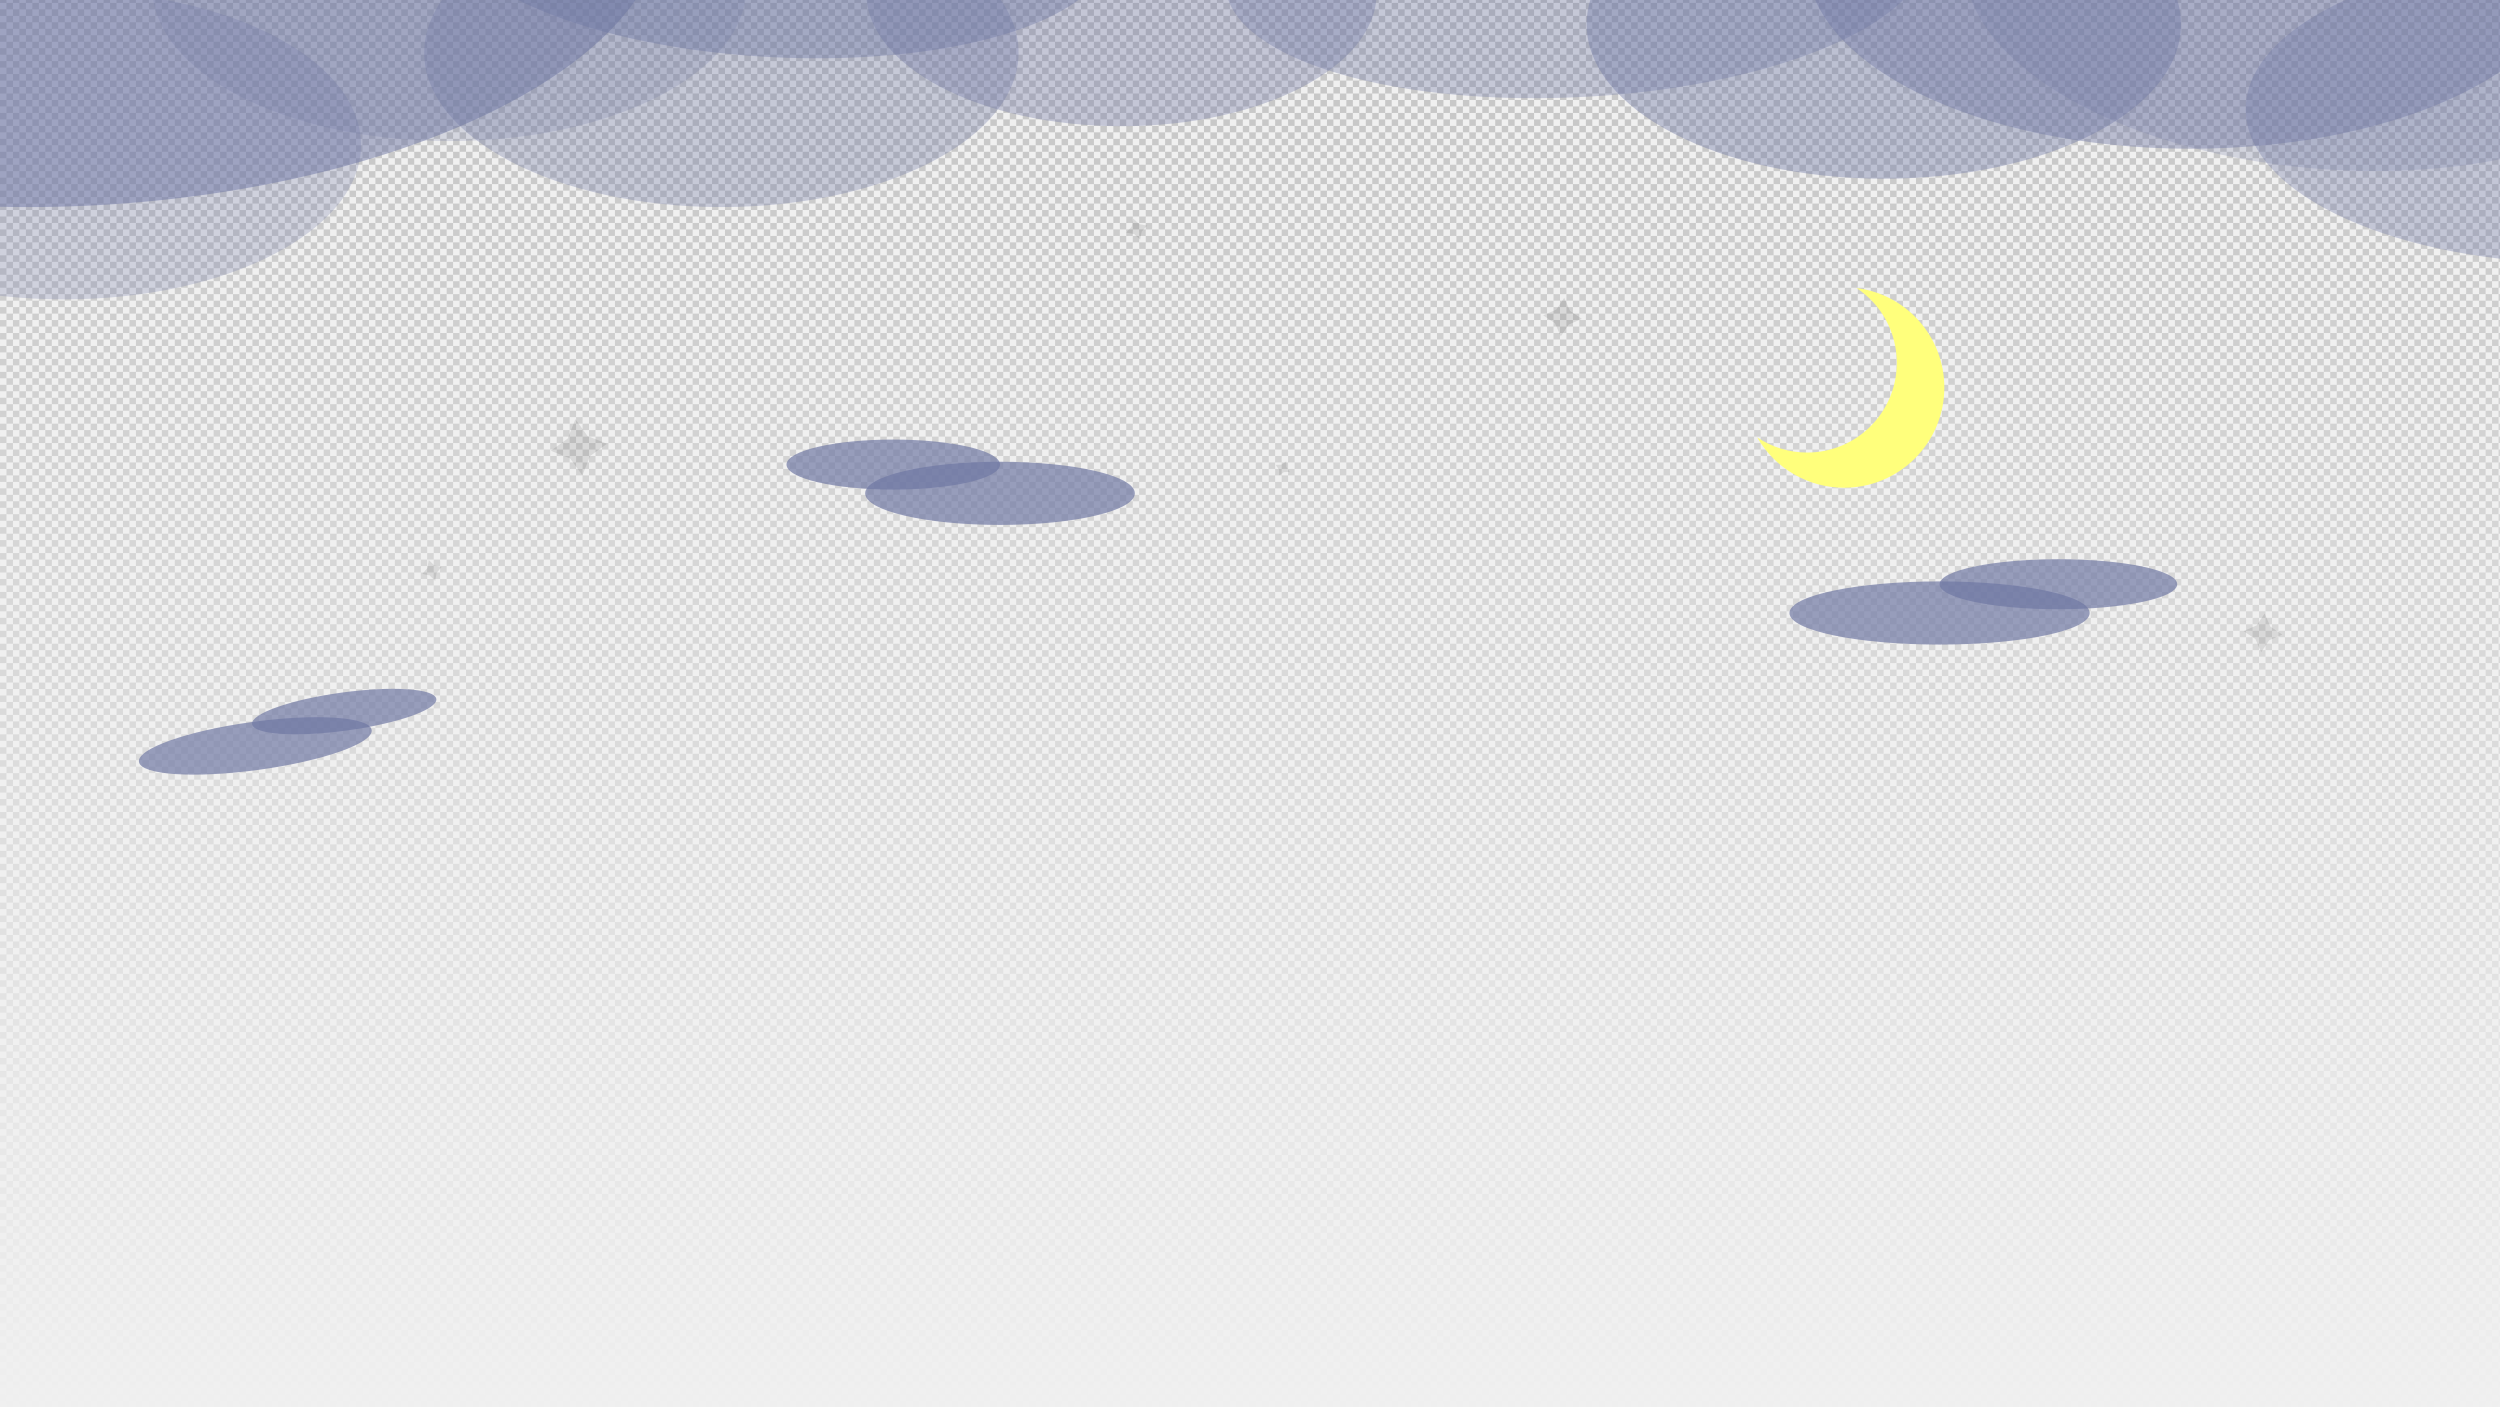
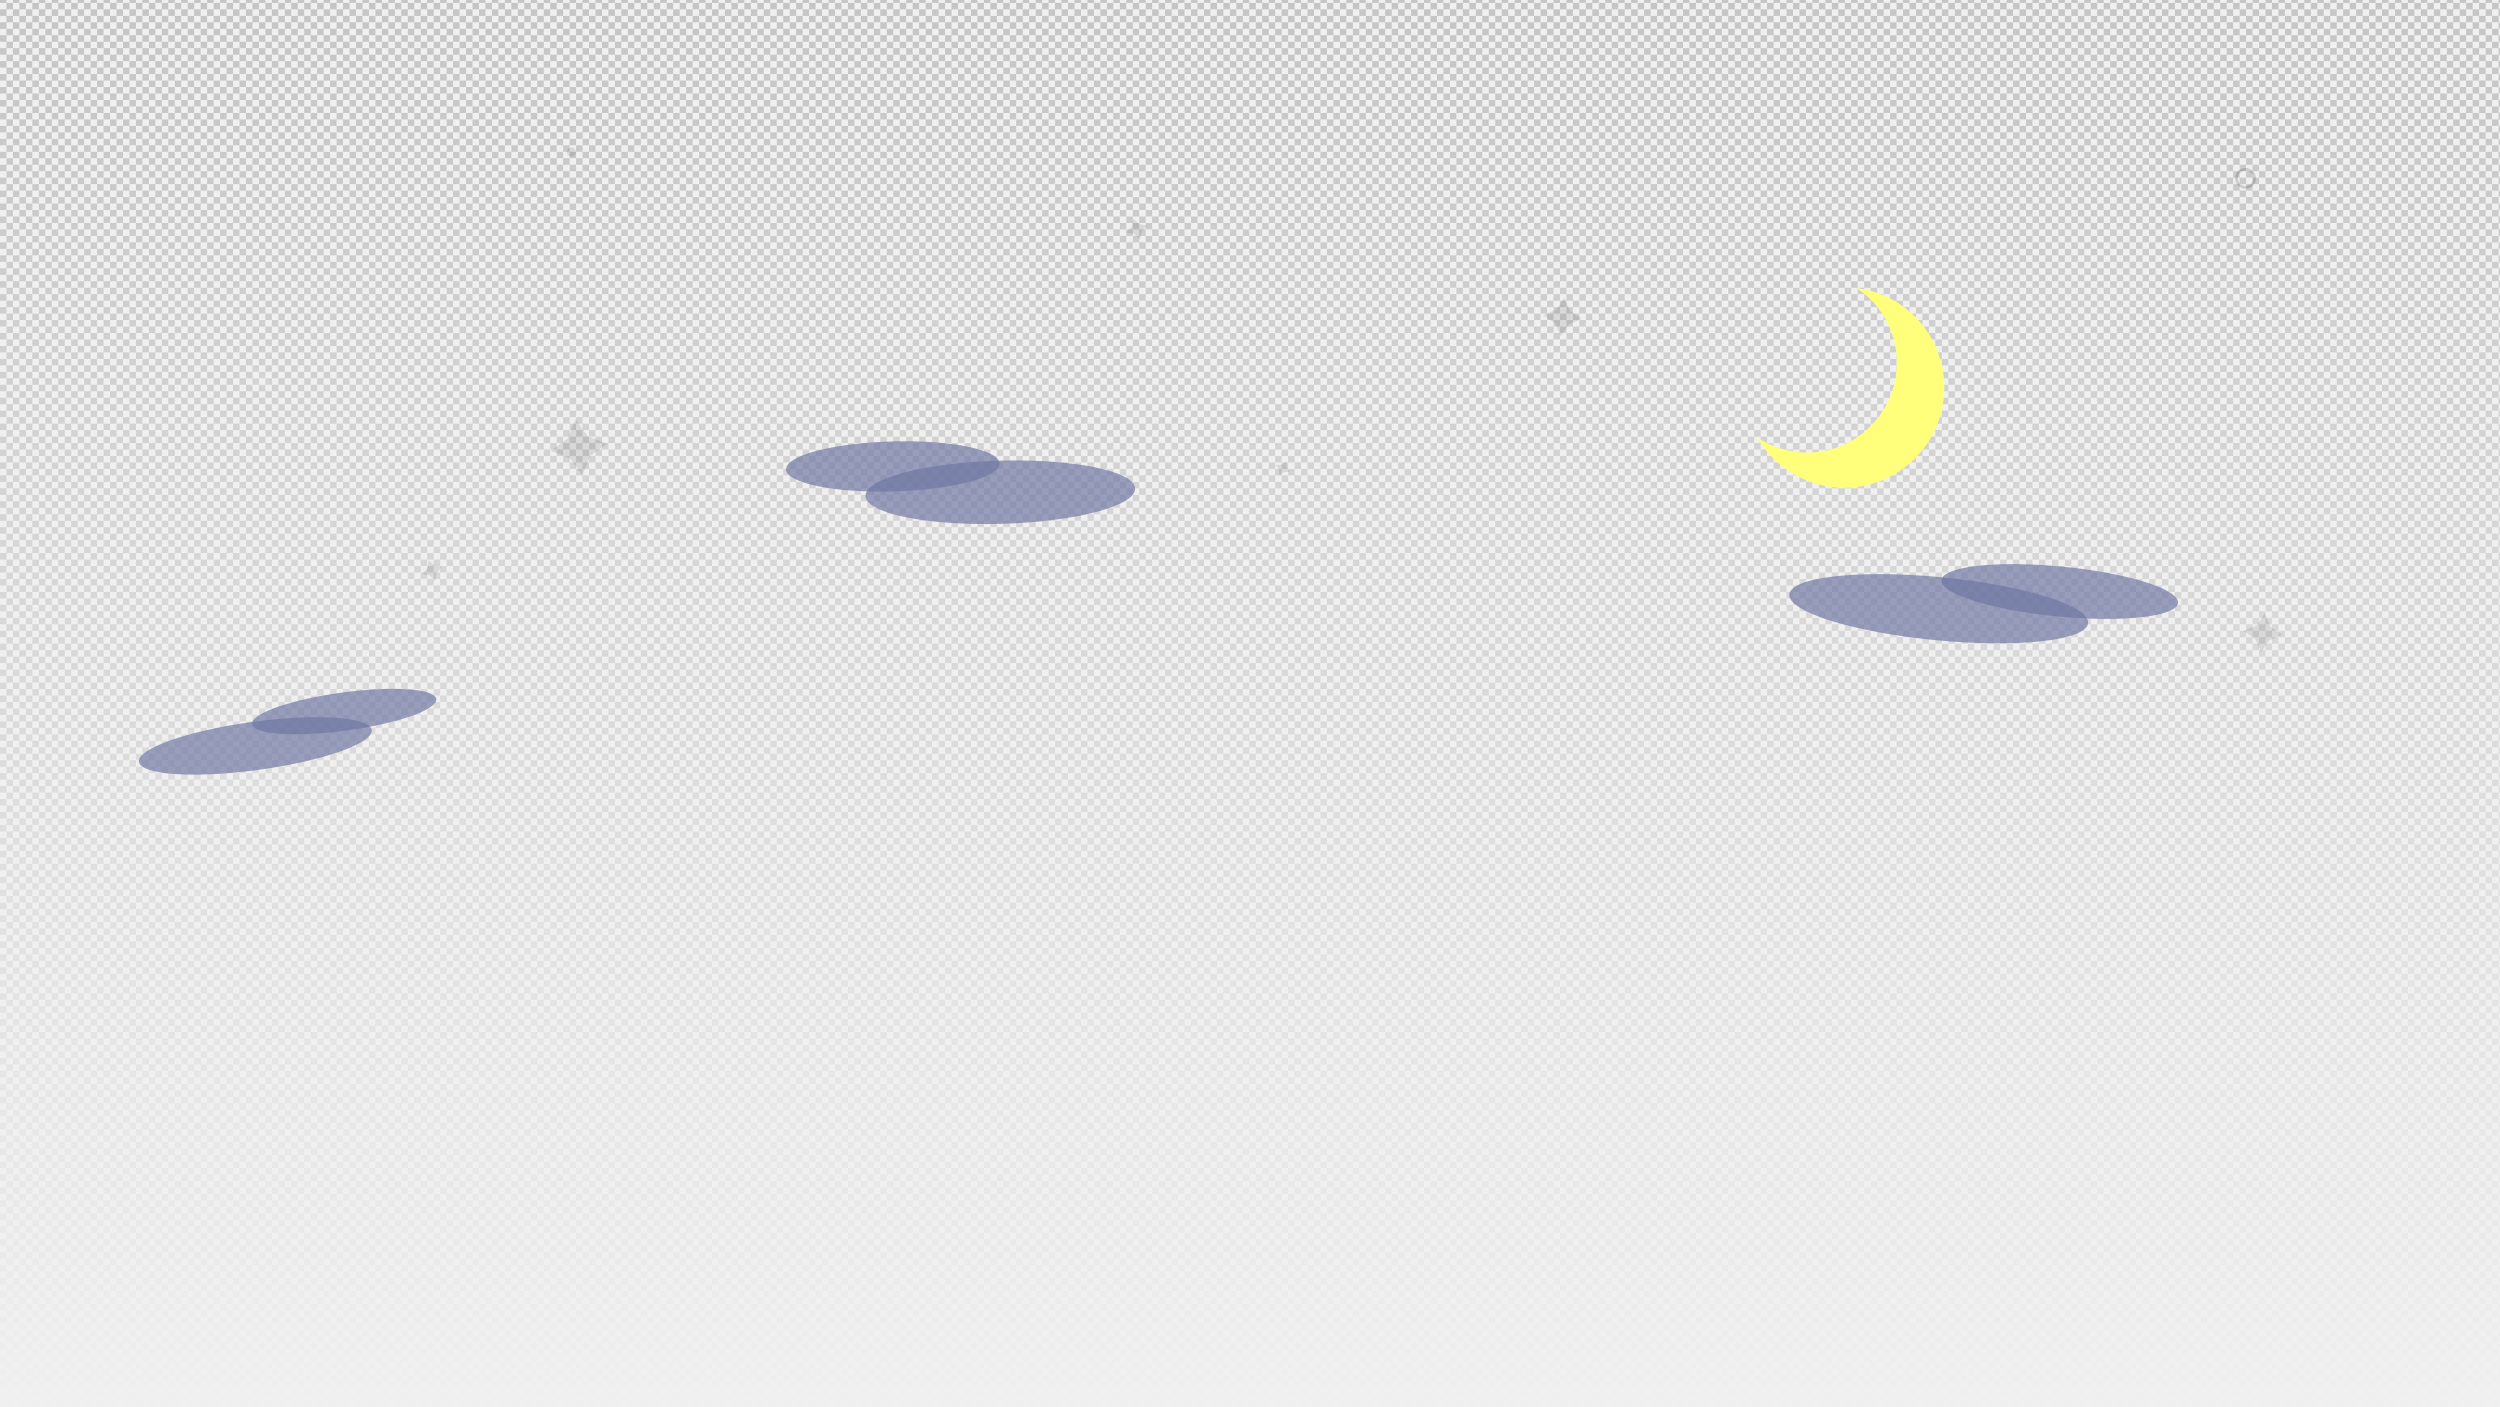
<svg xmlns="http://www.w3.org/2000/svg" xmlns:ns2="http://www.openswatchbook.org/uri/2009/osb" xmlns:xlink="http://www.w3.org/1999/xlink" width="1920" height="1080" viewBox="0 0 508 285.75" version="1.1" id="svg8">
  <defs id="defs2">
    <pattern xlink:href="#Checkerboard" id="pattern7194" patternTransform="scale(1.315294)" />
    <linearGradient id="linearGradient7169">
      <stop id="stop7165" offset="0" style="stop-color:#eaeaea;stop-opacity:1" />
      <stop id="stop7167" offset="1" style="stop-color:#000000;stop-opacity:1" />
    </linearGradient>
    <linearGradient id="linearGradient7044">
      <stop style="stop-color:#000000;stop-opacity:1;" offset="0" id="stop7040" />
      <stop style="stop-color:#ffffff;stop-opacity:1" offset="1" id="stop7042" />
    </linearGradient>
    <pattern xlink:href="#Checkerboard" id="pattern7010" patternTransform="matrix(1.673813,0,0,1.673813,-177.6001,-146.3861)" />
    <pattern id="Checkerboard" patternTransform="translate(0,0) scale(10,10)" height="2" width="2" patternUnits="userSpaceOnUse">
      <rect id="rect6201" height="1" width="1" y="0" x="0" style="fill:black;stroke:none" />
      <rect id="rect6203" height="1" width="1" y="1" x="1" style="fill:black;stroke:none" />
    </pattern>
    <linearGradient id="linearGradient5406" ns2:paint="solid">
      <stop style="stop-color:#000000;stop-opacity:1;" offset="0" id="stop5404" />
    </linearGradient>
    <pattern patternUnits="userSpaceOnUse" width="16" height="16" patternTransform="matrix(0.2645833,0,0,0.2645833,-16.93333,263.1333)" id="pattern6465">
      <path d="m 8,8 h 8 c 3e-5,0 5.7e-5,3.78e-5 5.7e-5,3.78e-5 V 16 c 0,3.7e-5 -2.7e-5,7.5e-5 -5.7e-5,7.5e-5 H 8 c -3.03e-5,0 -5.67e-5,-3.8e-5 -5.67e-5,-7.5e-5 V 8 c 0,0 2.64e-5,-3.78e-5 5.67e-5,-3.78e-5 z M 5.6692913e-5,0 H 8 c 3.02e-5,0 5.67e-5,3.7795275e-5 5.67e-5,7.5590551e-5 V 8 c 0,3.78e-5 -2.65e-5,7.56e-5 -5.67e-5,7.56e-5 H 5.6692913e-5 C 2.2677165e-5,8 0,8 0,8 V 7.5590551e-5 C 0,3.7795276e-5 2.2677165e-5,0 5.6692913e-5,0 Z" style="opacity:1;fill:#db1545;fill-opacity:1;fill-rule:nonzero;stroke:none;stroke-width:16;stroke-linecap:round;stroke-linejoin:round;stroke-miterlimit:4;stroke-dasharray:none;stroke-opacity:1" id="rect6445-2" />
    </pattern>
    <linearGradient xlink:href="#linearGradient7044" id="linearGradient6476" gradientUnits="userSpaceOnUse" gradientTransform="matrix(3.223659,0,0,2.555664,-579.2736,808.39)" x1="86.491" y1="-216.628" x2="176.78" y2="-216.628" />
    <mask maskUnits="userSpaceOnUse" id="mask6472">
      <rect transform="rotate(-90)" y="-0.92" x="-300.457" height="511.366" width="291.061" id="rect6474" style="opacity:1;fill:url(#linearGradient6476);fill-opacity:1;fill-rule:nonzero;stroke:none;stroke-width:0.922;stroke-miterlimit:4;stroke-dasharray:none" />
    </mask>
    <pattern patternUnits="userSpaceOnUse" width="2340.721" height="2340.724" patternTransform="matrix(0.2645833,0,0,0.2645833,-63.4998,-58.60168)" id="pattern7142">
      <path d="m 1170.368,1170.363 h 1170.345 c 0,0 0.01,0 0.01,0 v 1170.346 c 0,0 0,0.011 -0.01,0.011 H 1170.368 c 0,0 -0.01,0 -0.01,-0.011 v -1170.344 c 0,0 0,0 0.01,0 z M 0.009,1.1338583e-5 H 1170.352 c 0,0 0.01,0.005 0.01,0.011 V 1170.351 c 0,0 0,0.011 -0.01,0.011 H 0.009 C 0.003,1170.362 0,1170.355 0,1170.351 V 0.011 C 0,0.006 0.003,0 0.009,0 Z" style="opacity:1;fill:#763971;fill-opacity:1;fill-rule:nonzero;stroke:none;stroke-width:2340.721;stroke-linecap:round;stroke-linejoin:round;stroke-miterlimit:4;stroke-dasharray:none;stroke-opacity:1" id="path7135" />
    </pattern>
    <linearGradient xlink:href="#linearGradient7169" id="linearGradient7157" x1="-3.632" y1="155.111" x2="511.528" y2="155.111" gradientUnits="userSpaceOnUse" gradientTransform="matrix(2.184742,0,0,6.56965,-17.94838,-1979.807)" />
    <linearGradient xlink:href="#linearGradient7169" id="linearGradient7200" gradientUnits="userSpaceOnUse" gradientTransform="matrix(0.5780463,0,0,1.73822,6.501142,-523.824)" x1="-3.632" y1="155.111" x2="511.528" y2="155.111" />
    <mask maskUnits="userSpaceOnUse" id="mask7196">
      <rect transform="rotate(90)" y="-512.565" x="4.402" height="516.716" width="297.786" id="rect7198" style="opacity:1;fill:url(#linearGradient7200);fill-opacity:1;fill-rule:nonzero;stroke:none;stroke-width:2.122;stroke-linecap:round;stroke-linejoin:round;stroke-miterlimit:4;stroke-dasharray:none;stroke-opacity:1" />
    </mask>
  </defs>
-   <g id="layer1" transform="translate(0,-11.24998)">
-     <rect style="opacity:0.2;fill:url(#pattern7194);fill-opacity:1;fill-rule:nonzero;stroke:none;stroke-width:2.117;stroke-linecap:round;stroke-linejoin:round;stroke-miterlimit:4;stroke-dasharray:none;stroke-opacity:1" id="rect7178" width="568.076" height="367.823" x="-37.872" y="-52.665" mask="url(#mask7196)" />
-     <rect style="fill:none;stroke:none;stroke-width:141;opacity:0.5" width="596.9" height="596.901" x="-63.5" y="-58.6" id="rect6468" mask="url(#mask6472)" />
-     <ellipse style="fill:#6e76a3;fill-opacity:0.502;stroke:none;stroke-width:0.354" id="path5309" cx="19.684" cy="2.396" rx="115.177" ry="51.621" transform="matrix(0.998536,-0.05409175,0,1,0,0)" />
-     <ellipse style="fill:#6e76a3;fill-opacity:0.502;stroke:none;stroke-width:0.265;opacity:0.64" id="path5313" cx="146.588" cy="21.961" rx="60.385" ry="31.366" />
-     <ellipse style="fill:#6e76a3;fill-opacity:0.502;stroke:none;stroke-width:0.228;opacity:0.68" id="path5313-3" cx="227.883" cy="9.799" rx="51.85" ry="27.098" />
-     <ellipse style="fill:#6e76a3;fill-opacity:0.502;stroke:none;stroke-width:0.189;opacity:0.77" id="path5309-5" cx="158.054" cy="9.211" rx="67.707" ry="25.064" transform="matrix(0.9990015,0.04467679,0,-1,0,0)" />
-     <ellipse style="fill:#6e76a3;fill-opacity:0.502;stroke:none;stroke-width:0.199;opacity:0.657" id="path5309-5-5" cx="-320.592" cy="-18.962" rx="71.338" ry="26.335" transform="matrix(-0.999007,0.04455336,0,-1,0,0)" />
-     <ellipse style="fill:#6e76a3;fill-opacity:0.502;stroke:none;stroke-width:0.242;opacity:0.443" id="path5309-0" cx="-474.55" cy="-20.052" rx="74.603" ry="37.216" transform="matrix(-0.9981859,-0.06020699,0,1,0,0)" />
-     <ellipse style="fill:#6e76a3;fill-opacity:0.502;stroke:none;stroke-width:0.265;opacity:0.786" id="path5313-5" cx="382.792" cy="16.2" rx="60.385" ry="31.366" />
-     <path style="fill:#ffff7c;fill-opacity:1;fill-rule:nonzero;stroke:none;stroke-width:0.265;stroke-miterlimit:4;stroke-dasharray:none" d="m 377.259,69.781 a 18.235,18.235 0 0 1 8.175,15.194 18.235,18.235 0 0 1 -18.235,18.235 18.235,18.235 0 0 1 -10.141,-3.089 20.38,20.38 0 0 0 17.649,10.24 20.38,20.38 0 0 0 20.38,-20.38 20.38,20.38 0 0 0 -17.828,-20.2 z" id="path6914" />
-     <path style="fill:#000000;fill-opacity:0.097;fill-rule:nonzero;stroke:none;stroke-width:0.265;stroke-miterlimit:4;stroke-dasharray:none" id="path6921" d="m 118.347,107.859 -2.485,-3.445 -3.951,-1.56 3.445,-2.485 1.56,-3.951 2.485,3.445 3.951,1.56 -3.445,2.485 z" />
-     <path style="fill:#000000;fill-opacity:0.097;fill-rule:nonzero;stroke:none;stroke-width:0.265;stroke-miterlimit:4;stroke-dasharray:none" id="path6923" d="m 317.142,79.613 -1.159,-2.669 -2.416,-1.622 2.669,-1.159 1.622,-2.416 1.159,2.669 2.416,1.622 -2.669,1.159 z" />
-     <path style="fill:#000000;fill-opacity:0.097;fill-rule:nonzero;stroke:none;stroke-width:0.265;stroke-miterlimit:4;stroke-dasharray:none" id="path6925" d="m 231.689,59.948 -1.221,-1.134 -1.64,-0.296 1.134,-1.221 0.296,-1.64 1.221,1.134 1.64,0.296 -1.134,1.221 z" />
-     <path style="fill:#000000;fill-opacity:0.097;fill-rule:nonzero;stroke:none;stroke-width:0.265;stroke-miterlimit:4;stroke-dasharray:none" id="path6927" d="m 259.935,107.859 -0.043,-1.177 -0.672,-0.968 1.177,-0.043 0.968,-0.672 0.043,1.177 0.672,0.968 -1.177,0.043 z" />
-     <path style="fill:#000000;fill-opacity:0.097;fill-rule:nonzero;stroke:none;stroke-width:0.265;stroke-miterlimit:4;stroke-dasharray:none" id="path6925-2" d="m 88.671,129.311 -1.221,-1.134 -1.64,-0.296 1.134,-1.221 0.296,-1.64 1.221,1.134 1.64,0.296 -1.134,1.221 z" transform="matrix(0.9166667,0,0,1,7.1509,0)" />
-     <ellipse style="fill:#6e76a3;fill-opacity:0.502;stroke:none;stroke-width:0.265;opacity:0.509" id="path5313-36" cx="12.97" cy="40.717" rx="60.385" ry="31.366" />
-     <ellipse style="fill:#6e76a3;fill-opacity:0.502;stroke:none;stroke-width:0.283;opacity:0.679" id="path5313-36-0" cx="525.276" cy="33.454" rx="68.945" ry="31.366" />
-     <ellipse style="fill:#6e76a3;fill-opacity:0.502;stroke:none;stroke-width:0.265;opacity:0.42" id="path5313-367" cx="91.307" cy="8.552" rx="60.385" ry="31.366" />
-     <ellipse style="fill:#6e76a3;fill-opacity:0.502;stroke:none;stroke-width:0.333;opacity:0.817" id="path5313-5-9" cx="445.123" cy="3.105" rx="78.024" ry="38.37" />
-     <ellipse style="opacity:0.68;fill:#6e76a3;fill-opacity:1;stroke:none;stroke-width:0.064" id="path5313-3-7" cx="181.508" cy="105.651" rx="21.692" ry="5.083" />
-     <ellipse style="opacity:0.68;fill:#6e76a3;fill-opacity:1;stroke:none;stroke-width:0.081" id="path5313-3-7-5" cx="203.2" cy="111.495" rx="27.4" ry="6.42" />
-     <ellipse style="opacity:0.68;fill:#6e76a3;fill-opacity:1;stroke:none;stroke-width:0.067" id="path5313-3-7-2" cx="-418.264" cy="129.966" rx="24.145" ry="5.083" transform="scale(-1,1)" />
-     <ellipse style="opacity:0.68;fill:#6e76a3;fill-opacity:1;stroke:none;stroke-width:0.085" id="path5313-3-7-5-9" cx="-394.119" cy="135.809" rx="30.499" ry="6.42" transform="scale(-1,1)" />
-     <ellipse style="opacity:0.68;fill:#6e76a3;fill-opacity:1;stroke:none;stroke-width:0.052" id="path5313-3-7-2-9" cx="-46.429" cy="163.9" rx="18.893" ry="3.884" transform="matrix(-0.9907372,0.1357929,0.1460784,0.989273,0,0)" />
-     <ellipse style="opacity:0.68;fill:#6e76a3;fill-opacity:1;stroke:none;stroke-width:0.066" id="path5313-3-7-5-9-1" cx="-27.536" cy="168.366" rx="23.865" ry="4.906" transform="matrix(-0.9907372,0.1357929,0.1460784,0.989273,0,0)" />
-     <path style="fill:#000000;fill-opacity:0.097;fill-rule:nonzero;stroke:none;stroke-width:0.265;stroke-miterlimit:4;stroke-dasharray:none" id="path6923-9" d="m 459.465,143.779 -1.159,-2.669 -2.416,-1.622 2.669,-1.159 1.622,-2.416 1.159,2.669 2.416,1.622 -2.669,1.159 z" />
-     <circle style="opacity:0.1;fill:none;fill-opacity:1;fill-rule:nonzero;stroke:#ffffff;stroke-width:0.815;stroke-linecap:round;stroke-linejoin:round;stroke-miterlimit:4;stroke-dasharray:none;stroke-opacity:1" id="path5229" cx="192.183" cy="74.678" r="2.722" />
-     <path style="fill:#ffffff;fill-opacity:0.097;fill-rule:nonzero;stroke:none;stroke-width:0.265;stroke-miterlimit:4;stroke-dasharray:none" id="path6923-8" d="m 53.632,92.842 -1.159,-2.669 -2.416,-1.622 2.669,-1.159 1.622,-2.416 1.159,2.669 2.416,1.622 -2.669,1.159 z" transform="matrix(0.6139067,-0.486892,0.486892,0.6139067,-23.15916,59.89894)" />
-     <path style="fill:#ffffff;fill-opacity:0.097;fill-rule:nonzero;stroke:none;stroke-width:0.265;stroke-miterlimit:4;stroke-dasharray:none" id="path6923-8-3" d="m 53.632,92.842 -1.159,-2.669 -2.416,-1.622 2.669,-1.159 1.622,-2.416 1.159,2.669 2.416,1.622 -2.669,1.159 z" transform="matrix(0.5803264,0.4309371,-0.4309371,0.5803264,446.5843,34.60551)" />
+   <g id="layer1" transform="translate(0,-11.24998)" style="display:inline">
+     <rect style="display:inline;opacity:0.2;fill:url(#pattern7194);fill-opacity:1;fill-rule:nonzero;stroke:none;stroke-width:2.117;stroke-linecap:round;stroke-linejoin:round;stroke-miterlimit:4;stroke-dasharray:none;stroke-opacity:1" id="rect7178" width="568.076" height="367.823" x="-37.872" y="-52.665" mask="url(#mask7196)" />
+   </g>
+   <g id="layer2" style="display:inline">
+     <rect transform="translate(0,-11.24998)" style="opacity:0.5;fill:none;stroke:none;stroke-width:141" width="596.9" height="596.901" x="-63.5" y="-58.6" id="rect6468" mask="url(#mask6472)" />
+     <path transform="translate(0,-11.24998)" style="fill:#ffff7c;fill-opacity:1;fill-rule:nonzero;stroke:none;stroke-width:0.265;stroke-miterlimit:4;stroke-dasharray:none" d="m 377.259,69.781 a 18.235,18.235 0 0 1 8.175,15.194 18.235,18.235 0 0 1 -18.235,18.235 18.235,18.235 0 0 1 -10.141,-3.089 20.38,20.38 0 0 0 17.649,10.24 20.38,20.38 0 0 0 20.38,-20.38 20.38,20.38 0 0 0 -17.828,-20.2 z" id="path6914" />
+     <path transform="translate(0,-11.24998)" style="fill:#000000;fill-opacity:0.097;fill-rule:nonzero;stroke:none;stroke-width:0.265;stroke-miterlimit:4;stroke-dasharray:none" id="path6921" d="m 118.347,107.859 -2.485,-3.445 -3.951,-1.56 3.445,-2.485 1.56,-3.951 2.485,3.445 3.951,1.56 -3.445,2.485 z" />
+     <path transform="translate(0,-11.24998)" style="fill:#000000;fill-opacity:0.097;fill-rule:nonzero;stroke:none;stroke-width:0.265;stroke-miterlimit:4;stroke-dasharray:none" id="path6923" d="m 317.142,79.613 -1.159,-2.669 -2.416,-1.622 2.669,-1.159 1.622,-2.416 1.159,2.669 2.416,1.622 -2.669,1.159 z" />
+     <path transform="translate(0,-11.24998)" style="fill:#000000;fill-opacity:0.097;fill-rule:nonzero;stroke:none;stroke-width:0.265;stroke-miterlimit:4;stroke-dasharray:none" id="path6925" d="m 231.689,59.948 -1.221,-1.134 -1.64,-0.296 1.134,-1.221 0.296,-1.64 1.221,1.134 1.64,0.296 -1.134,1.221 z" />
+     <path transform="translate(0,-11.24998)" style="fill:#000000;fill-opacity:0.097;fill-rule:nonzero;stroke:none;stroke-width:0.265;stroke-miterlimit:4;stroke-dasharray:none" id="path6927" d="m 259.935,107.859 -0.043,-1.177 -0.672,-0.968 1.177,-0.043 0.968,-0.672 0.043,1.177 0.672,0.968 -1.177,0.043 z" />
+     <path style="fill:#000000;fill-opacity:0.097;fill-rule:nonzero;stroke:none;stroke-width:0.265;stroke-miterlimit:4;stroke-dasharray:none" id="path6925-2" d="m 88.671,129.311 -1.221,-1.134 -1.64,-0.296 1.134,-1.221 0.296,-1.64 1.221,1.134 1.64,0.296 -1.134,1.221 z" transform="matrix(0.9166667,0,0,1,7.150901,-11.24998)" />
+     <ellipse style="opacity:0.68;fill:#6e76a3;fill-opacity:1;stroke:none;stroke-width:0.064" id="path5313-3-7" cx="178.441" cy="110.96" rx="21.692" ry="5.083" transform="rotate(-1.570553,-410.3881,-5.625056)" />
+     <ellipse style="opacity:0.68;fill:#6e76a3;fill-opacity:1;stroke:none;stroke-width:0.081" id="path5313-3-7-5" cx="200.133" cy="116.804" rx="27.4" ry="6.42" transform="rotate(-1.570553,-410.3881,-5.625056)" />
+     <ellipse style="opacity:0.68;fill:#6e76a3;fill-opacity:1;stroke:none;stroke-width:0.067" id="path5313-3-7-2" cx="-429.23" cy="90.631" rx="24.145" ry="5.083" transform="matrix(-0.9953748,-0.09606802,-0.09606802,0.9953748,0,-11.24998)" />
+     <ellipse style="opacity:0.68;fill:#6e76a3;fill-opacity:1;stroke:none;stroke-width:0.085" id="path5313-3-7-5-9" cx="-405.085" cy="96.475" rx="30.499" ry="6.42" transform="matrix(-0.9953748,-0.09606802,-0.09606802,0.9953748,0,-11.24998)" />
+     <ellipse style="opacity:0.68;fill:#6e76a3;fill-opacity:1;stroke:none;stroke-width:0.052" id="path5313-3-7-2-9" cx="-46.429" cy="163.9" rx="18.893" ry="3.884" transform="matrix(-0.9907372,0.1357929,0.1460784,0.989273,0,-11.24998)" />
+     <ellipse style="opacity:0.68;fill:#6e76a3;fill-opacity:1;stroke:none;stroke-width:0.066" id="path5313-3-7-5-9-1" cx="-27.536" cy="168.366" rx="23.865" ry="4.906" transform="matrix(-0.9907372,0.1357929,0.1460784,0.989273,0,-11.24998)" />
+     <path transform="translate(0,-11.24998)" style="fill:#000000;fill-opacity:0.097;fill-rule:nonzero;stroke:none;stroke-width:0.265;stroke-miterlimit:4;stroke-dasharray:none" id="path6923-9" d="m 459.465,143.779 -1.159,-2.669 -2.416,-1.622 2.669,-1.159 1.622,-2.416 1.159,2.669 2.416,1.622 -2.669,1.159 z" />
+     <circle transform="translate(0,-11.24998)" style="opacity:0.1;fill:none;fill-opacity:1;fill-rule:nonzero;stroke:#ffffff;stroke-width:0.815;stroke-linecap:round;stroke-linejoin:round;stroke-miterlimit:4;stroke-dasharray:none;stroke-opacity:1" id="path5229" cx="192.183" cy="74.678" r="2.722" />
+     <path style="fill:#ffffff;fill-opacity:0.097;fill-rule:nonzero;stroke:none;stroke-width:0.265;stroke-miterlimit:4;stroke-dasharray:none" id="path6923-8" d="m 53.632,92.842 -1.159,-2.669 -2.416,-1.622 2.669,-1.159 1.622,-2.416 1.159,2.669 2.416,1.622 -2.669,1.159 z" transform="matrix(0.6139068,-0.486892,0.486892,0.6139068,-23.15916,48.64896)" />
+     <path style="fill:#ffffff;fill-opacity:0.097;fill-rule:nonzero;stroke:none;stroke-width:0.265;stroke-miterlimit:4;stroke-dasharray:none" id="path6923-8-3" d="m 53.632,92.842 -1.159,-2.669 -2.416,-1.622 2.669,-1.159 1.622,-2.416 1.159,2.669 2.416,1.622 -2.669,1.159 z" transform="matrix(0.5803264,0.4309371,-0.4309371,0.5803264,446.5843,23.35553)" />
+     <circle transform="translate(0,-11.24998)" style="opacity:0.1;fill:#ffffff;fill-opacity:1;fill-rule:nonzero;stroke:none;stroke-width:0.28;stroke-linecap:round;stroke-linejoin:round;stroke-miterlimit:4;stroke-dasharray:none;stroke-opacity:1" id="path5229-6" cx="347.178" cy="36.709" r="0.936" />
+     <circle transform="translate(0,-11.24998)" style="opacity:0.1;fill:#000000;fill-opacity:1;fill-rule:nonzero;stroke:none;stroke-width:0.28;stroke-linecap:round;stroke-linejoin:round;stroke-miterlimit:4;stroke-dasharray:none;stroke-opacity:1" id="path5229-6-5" cx="116.093" cy="42.136" r="0.936" />
+     <circle transform="translate(0,-11.24998)" style="opacity:0.15;fill:none;fill-opacity:1;fill-rule:nonzero;stroke:#000000;stroke-width:0.55;stroke-linecap:round;stroke-linejoin:round;stroke-miterlimit:4;stroke-dasharray:none;stroke-opacity:1" id="path5229-0" cx="456.282" cy="47.489" r="1.837" />
+   </g>
+   <g id="layer4" style="display:none">
+     <circle style="display:inline;opacity:0.1;fill:#000000;fill-opacity:1;fill-rule:nonzero;stroke:#000000;stroke-width:1.364;stroke-linecap:round;stroke-linejoin:round;stroke-miterlimit:4;stroke-dasharray:none;stroke-opacity:1" id="path5306" cx="168.313" cy="2.191" r="36.253" />
+     <path style="display:inline;opacity:0.1;fill:#000000;fill-opacity:1;stroke:none;stroke-width:1.391px;stroke-linecap:butt;stroke-linejoin:miter;stroke-opacity:1" d="m 201.126,19.428 2.67,2.617 1.217,-1.978 -0.343,5.194 -4.152,2.111 1.028,-1.929 -2.762,-2.21 z" id="path5168" />
+     <path style="display:inline;opacity:0.1;fill:#000000;fill-opacity:1;stroke:none;stroke-width:0.897px;stroke-linecap:butt;stroke-linejoin:miter;stroke-opacity:1" d="m 196.254,26.632 6.029,8.817 -3.701,3.385 -1.841,-4.638 -2.489,2.916 -2.235,-6.507 z" id="path5174" />
+     <path style="display:inline;opacity:0.1;fill:#000500;fill-opacity:1;stroke:none;stroke-width:0.051px;stroke-linecap:butt;stroke-linejoin:miter;stroke-opacity:1" d="m 187.007,34.05 1.263,2.214 1.442,-0.544 1.32,0.861 0.214,1.739 -1.368,1.616 -1.804,0.265 -1.159,-1.06 -0.235,-1.722 1.11,-0.917 -0.434,-0.681 -0.41,0.997 0.744,1.071 -0.493,1.027 -1.268,0.229 -0.55,-0.871 0.155,-0.83 0.936,-0.424 0.581,-1.451 -0.757,-1.131 z" id="path6985" />
+     <path style="display:inline;opacity:0.1;fill:#000016;fill-opacity:1;stroke:none;stroke-width:0.047px;stroke-linecap:butt;stroke-linejoin:miter;stroke-opacity:1" d="m 203.236,14.368 4.433,3.767 0.88,-0.996 0.468,0.475 -0.805,0.995 0.837,0.705 0.867,-0.962 0.51,0.516 -0.872,0.921 0.995,0.942 -0.443,0.427 -0.915,-0.9 -0.837,0.88 -0.43,-0.475 0.781,-0.831 -0.867,-0.78 -0.811,0.913 -0.559,-0.483 0.818,-0.927 -4.482,-3.639 z" id="path6891-8" />
+     <path style="display:inline;opacity:0.05;fill:#000016;fill-opacity:1;stroke:none;stroke-width:0.58px;stroke-linecap:butt;stroke-linejoin:miter;stroke-opacity:1" d="m 204.439,-5.397 6.346,7.578 -3.739,4.96 0.337,4.655 -5.203,5.794 c 2.833,-8.05 3.31,-11.814 3.1,-18.927 z" id="path5208" />
+     <path style="display:inline;opacity:0.1;fill:#000000;fill-opacity:1;stroke:none;stroke-width:0.112px;stroke-linecap:butt;stroke-linejoin:miter;stroke-opacity:1" d="m 205.603,0.567 1.245,0.127 0.092,-0.596 0.287,0.072 -0.065,0.568 0.621,0.079 -0.042,0.368 -0.624,-0.048 -0.08,0.838 0.52,0.075 -0.019,0.371 -0.576,-0.058 -0.101,0.813 0.547,0.039 -0.04,0.415 -0.559,-0.072 -0.064,0.622 -0.374,0.004 0.082,-0.644 -1.203,-0.153 0.05,-0.367 1.201,0.106 0.111,-0.765 -1.196,-0.145 0.027,-0.37 1.23,0.118 0.123,-0.872 -1.262,-0.113 z" id="path7229" />
+     <path style="display:inline;opacity:0.1;fill:#000000;fill-opacity:1;stroke:none;stroke-width:0.163px;stroke-linecap:butt;stroke-linejoin:miter;stroke-opacity:1" d="m 204.688,9.142 1.782,-0.05 -1.45,0.756 1.122,0.713 -1.341,0.003 0.939,1.309 -1.599,-0.942 z" id="path7212-4-6" />
+     <path style="display:inline;opacity:0.05;fill:#000016;fill-opacity:1;stroke:none;stroke-width:0.719px;stroke-linecap:butt;stroke-linejoin:miter;stroke-opacity:1" d="m 180.874,36.932 -8.122,8.095 -6.613,-3.934 -5.686,1.043 -7.65,-6.372 c 10.331,4.528 19.431,4.062 28.07,1.168 z" id="path5208-6" />
+     <path style="display:inline;opacity:0.1;fill:#000016;fill-opacity:1;stroke:none;stroke-width:0.046px;stroke-linecap:butt;stroke-linejoin:miter;stroke-opacity:1" d="m 156.793,37.139 -0.832,5.6 1.275,0.215 -0.152,0.631 -1.236,-0.153 -0.152,1.054 1.241,0.222 -0.164,0.687 -1.21,-0.247 -0.266,1.306 -0.581,-0.146 0.273,-1.219 -1.157,-0.239 0.171,-0.6 1.088,0.217 0.199,-1.117 -1.171,-0.201 0.112,-0.71 1.187,0.199 0.701,-5.574 z" id="path6891-8-9" />
+     <path style="display:inline;opacity:0.1;fill:#000000;fill-opacity:1;stroke:none;stroke-width:0.842px;stroke-linecap:butt;stroke-linejoin:miter;stroke-opacity:1" d="m 143.964,29.933 -4.597,9.216 3.652,2.835 1.22,-4.693 2.517,2.524 1.399,-6.543 z" id="path5174-1" />
+     <path style="display:inline;opacity:0.1;fill:#000000;fill-opacity:1;stroke:none;stroke-width:0.565px;stroke-linecap:butt;stroke-linejoin:miter;stroke-opacity:1" d="m 142.607,28.706 -2.968,6.931 -3.794,-3.925 4.564,-5.125 z" id="path5285" />
+     <path style="display:inline;opacity:0.1;fill:#000000;fill-opacity:1;stroke:none;stroke-width:1.354px;stroke-linecap:butt;stroke-linejoin:miter;stroke-opacity:1" d="m 137.931,23.319 -3.426,1.224 1.214,1.907 -4.401,-2.509 -0.082,-4.532 1.251,1.72 3.109,-1.478 z" id="path5168-0" />
+     <path style="display:inline;opacity:0.1;fill:#000500;fill-opacity:1;stroke:none;stroke-width:0.05px;stroke-linecap:butt;stroke-linejoin:miter;stroke-opacity:1" d="m 132.556,11.445 -2.319,0.882 0.307,1.468 -1.026,1.14 -1.704,-0.055 -1.349,-1.558 0.015,-1.775 1.193,-0.956 1.691,0.032 0.715,1.205 0.719,-0.315 -0.897,-0.544 -1.141,0.555 -0.914,-0.628 -0.03,-1.253 0.92,-0.398 0.775,0.273 0.268,0.963 1.308,0.776 1.201,-0.558 z" id="path6985-7" />
+     <path style="display:inline;opacity:0.1;fill:#000000;fill-opacity:1;stroke:none;stroke-width:0.159px;stroke-linecap:butt;stroke-linejoin:miter;stroke-opacity:1" d="m 131.324,2.482 -1.631,-0.431 1.166,1.047 -1.195,0.454 1.236,0.29 -1.162,1.074 1.688,-0.575 z" id="path7212-4-6-8" />
+     <path style="display:inline;opacity:0.05;fill:#000016;fill-opacity:1;stroke:none;stroke-width:0.556px;stroke-linecap:butt;stroke-linejoin:miter;stroke-opacity:1" d="m 137.042,-21.421 -7.132,5.036 1.317,5.708 -2.109,4.134 2.266,6.932 c 0.676,-8.235 2.699,-15.396 5.657,-21.81 z" id="path5208-4" />
  </g>
</svg>
